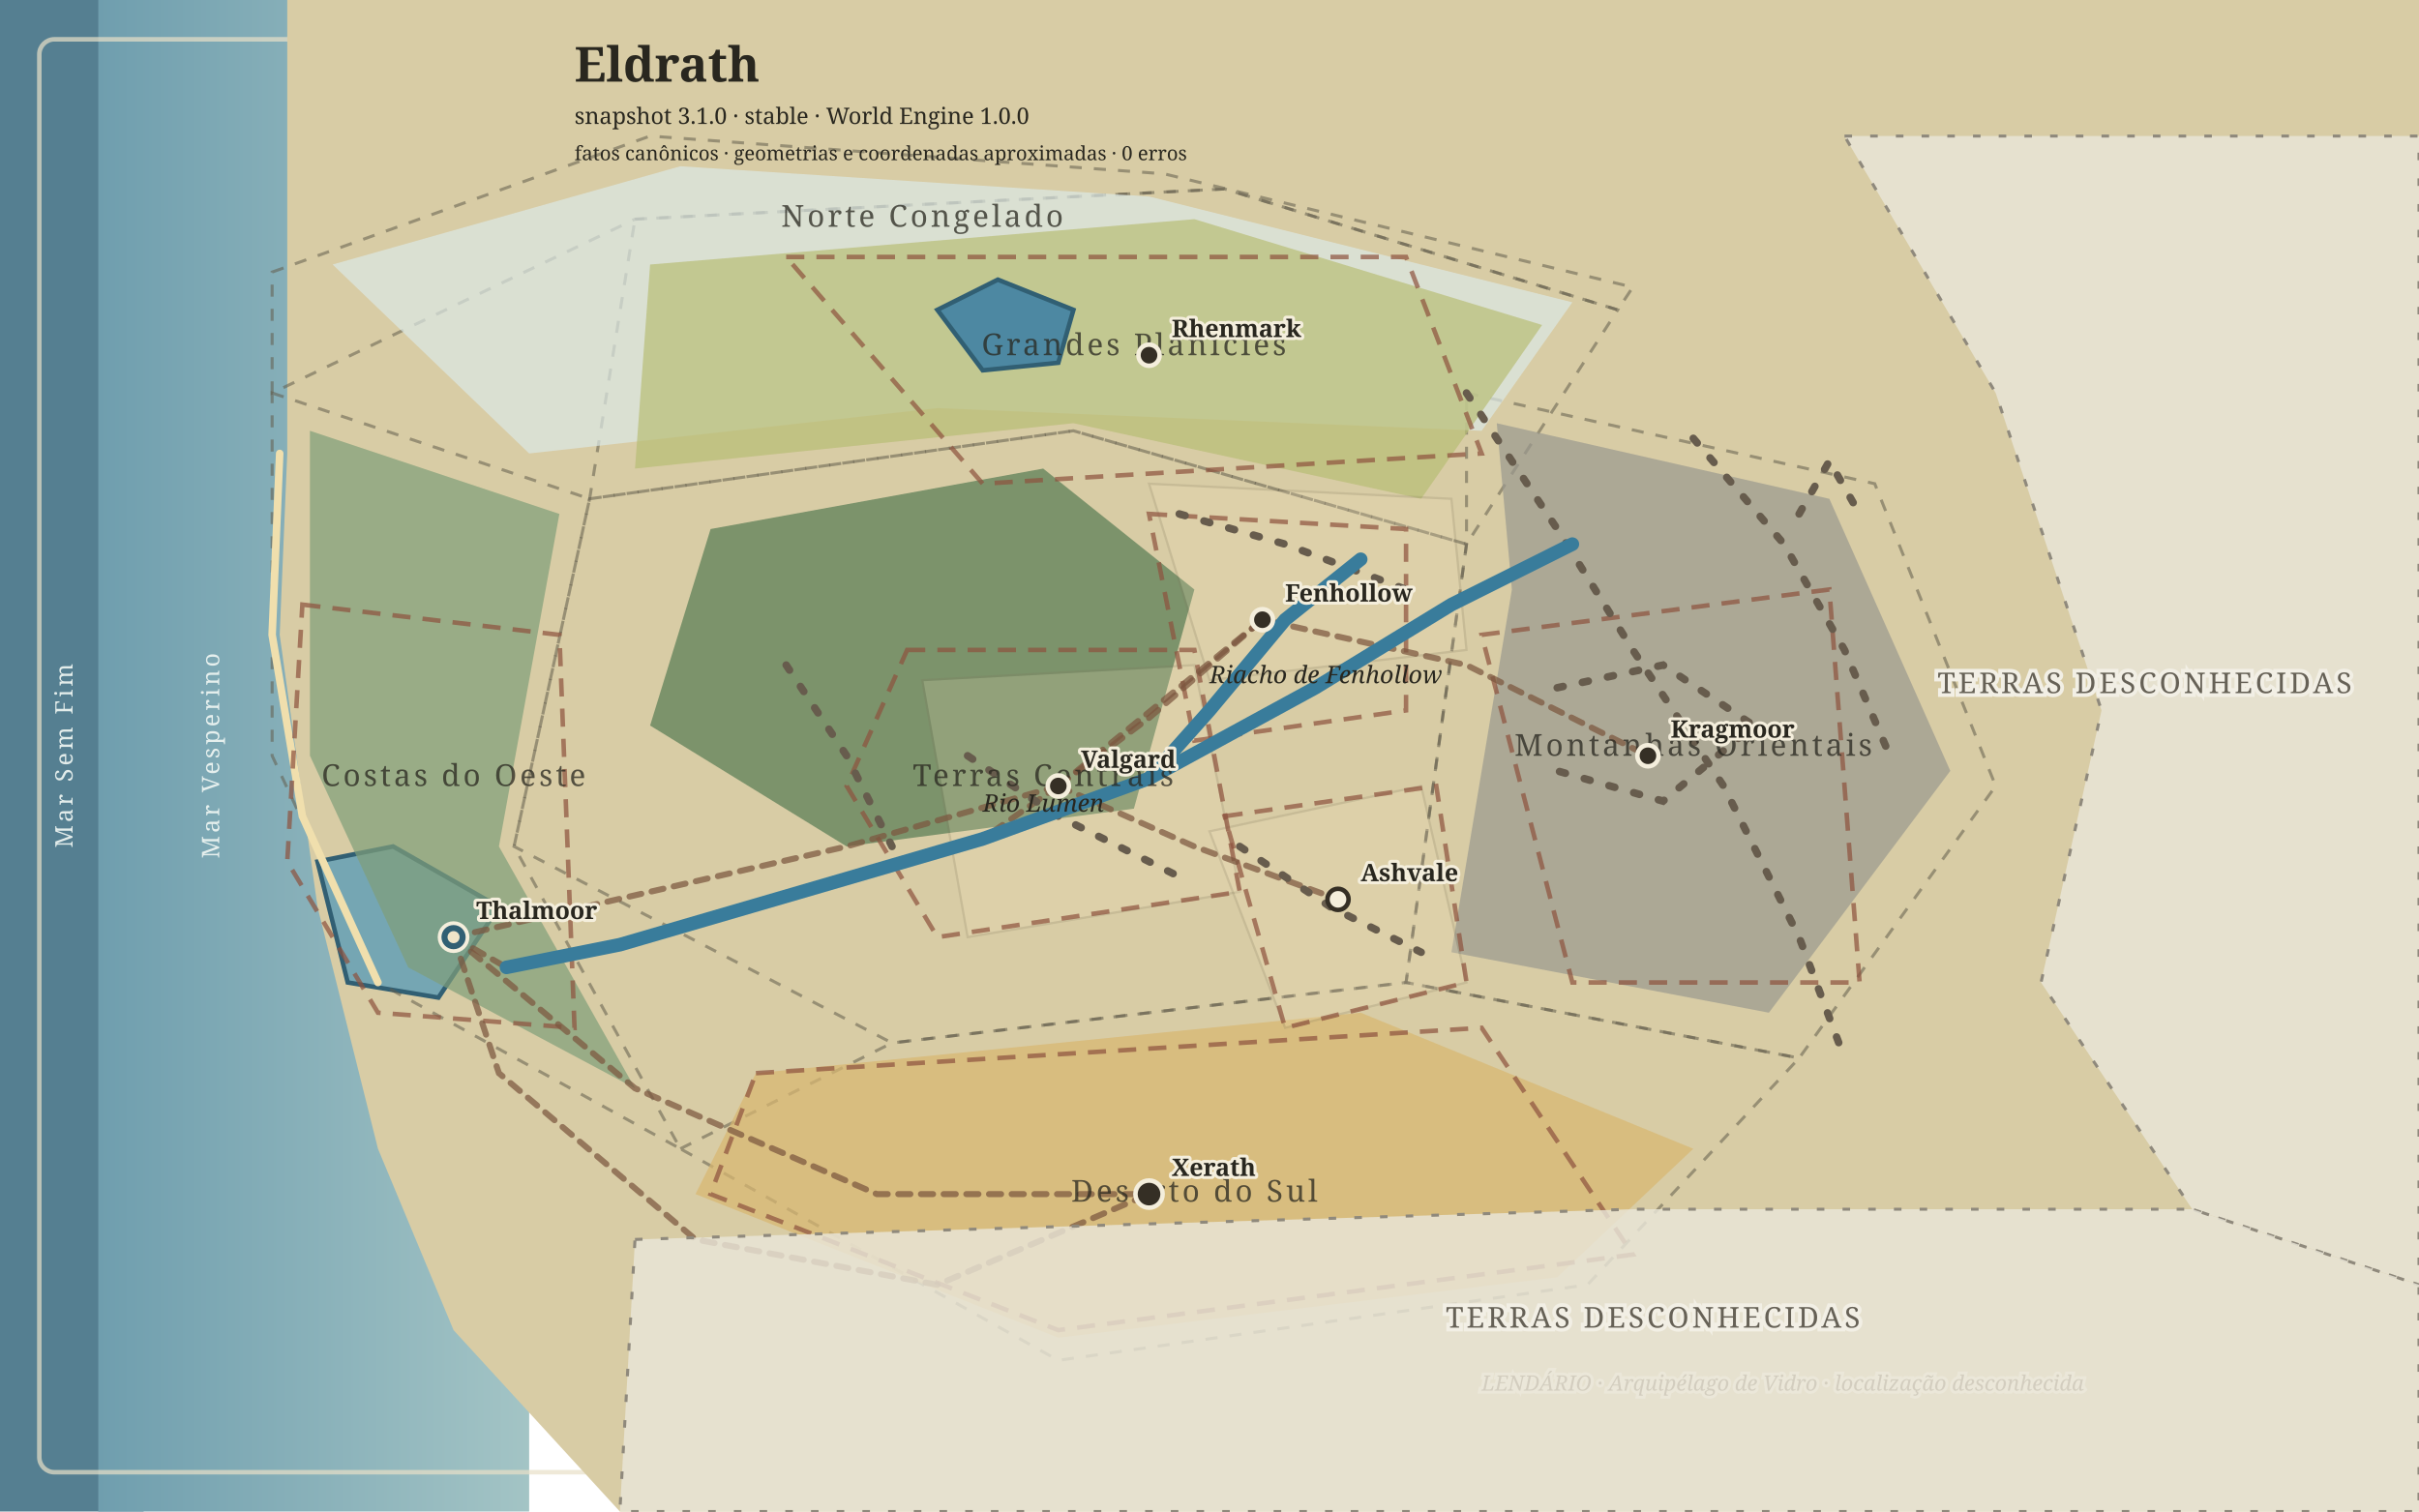
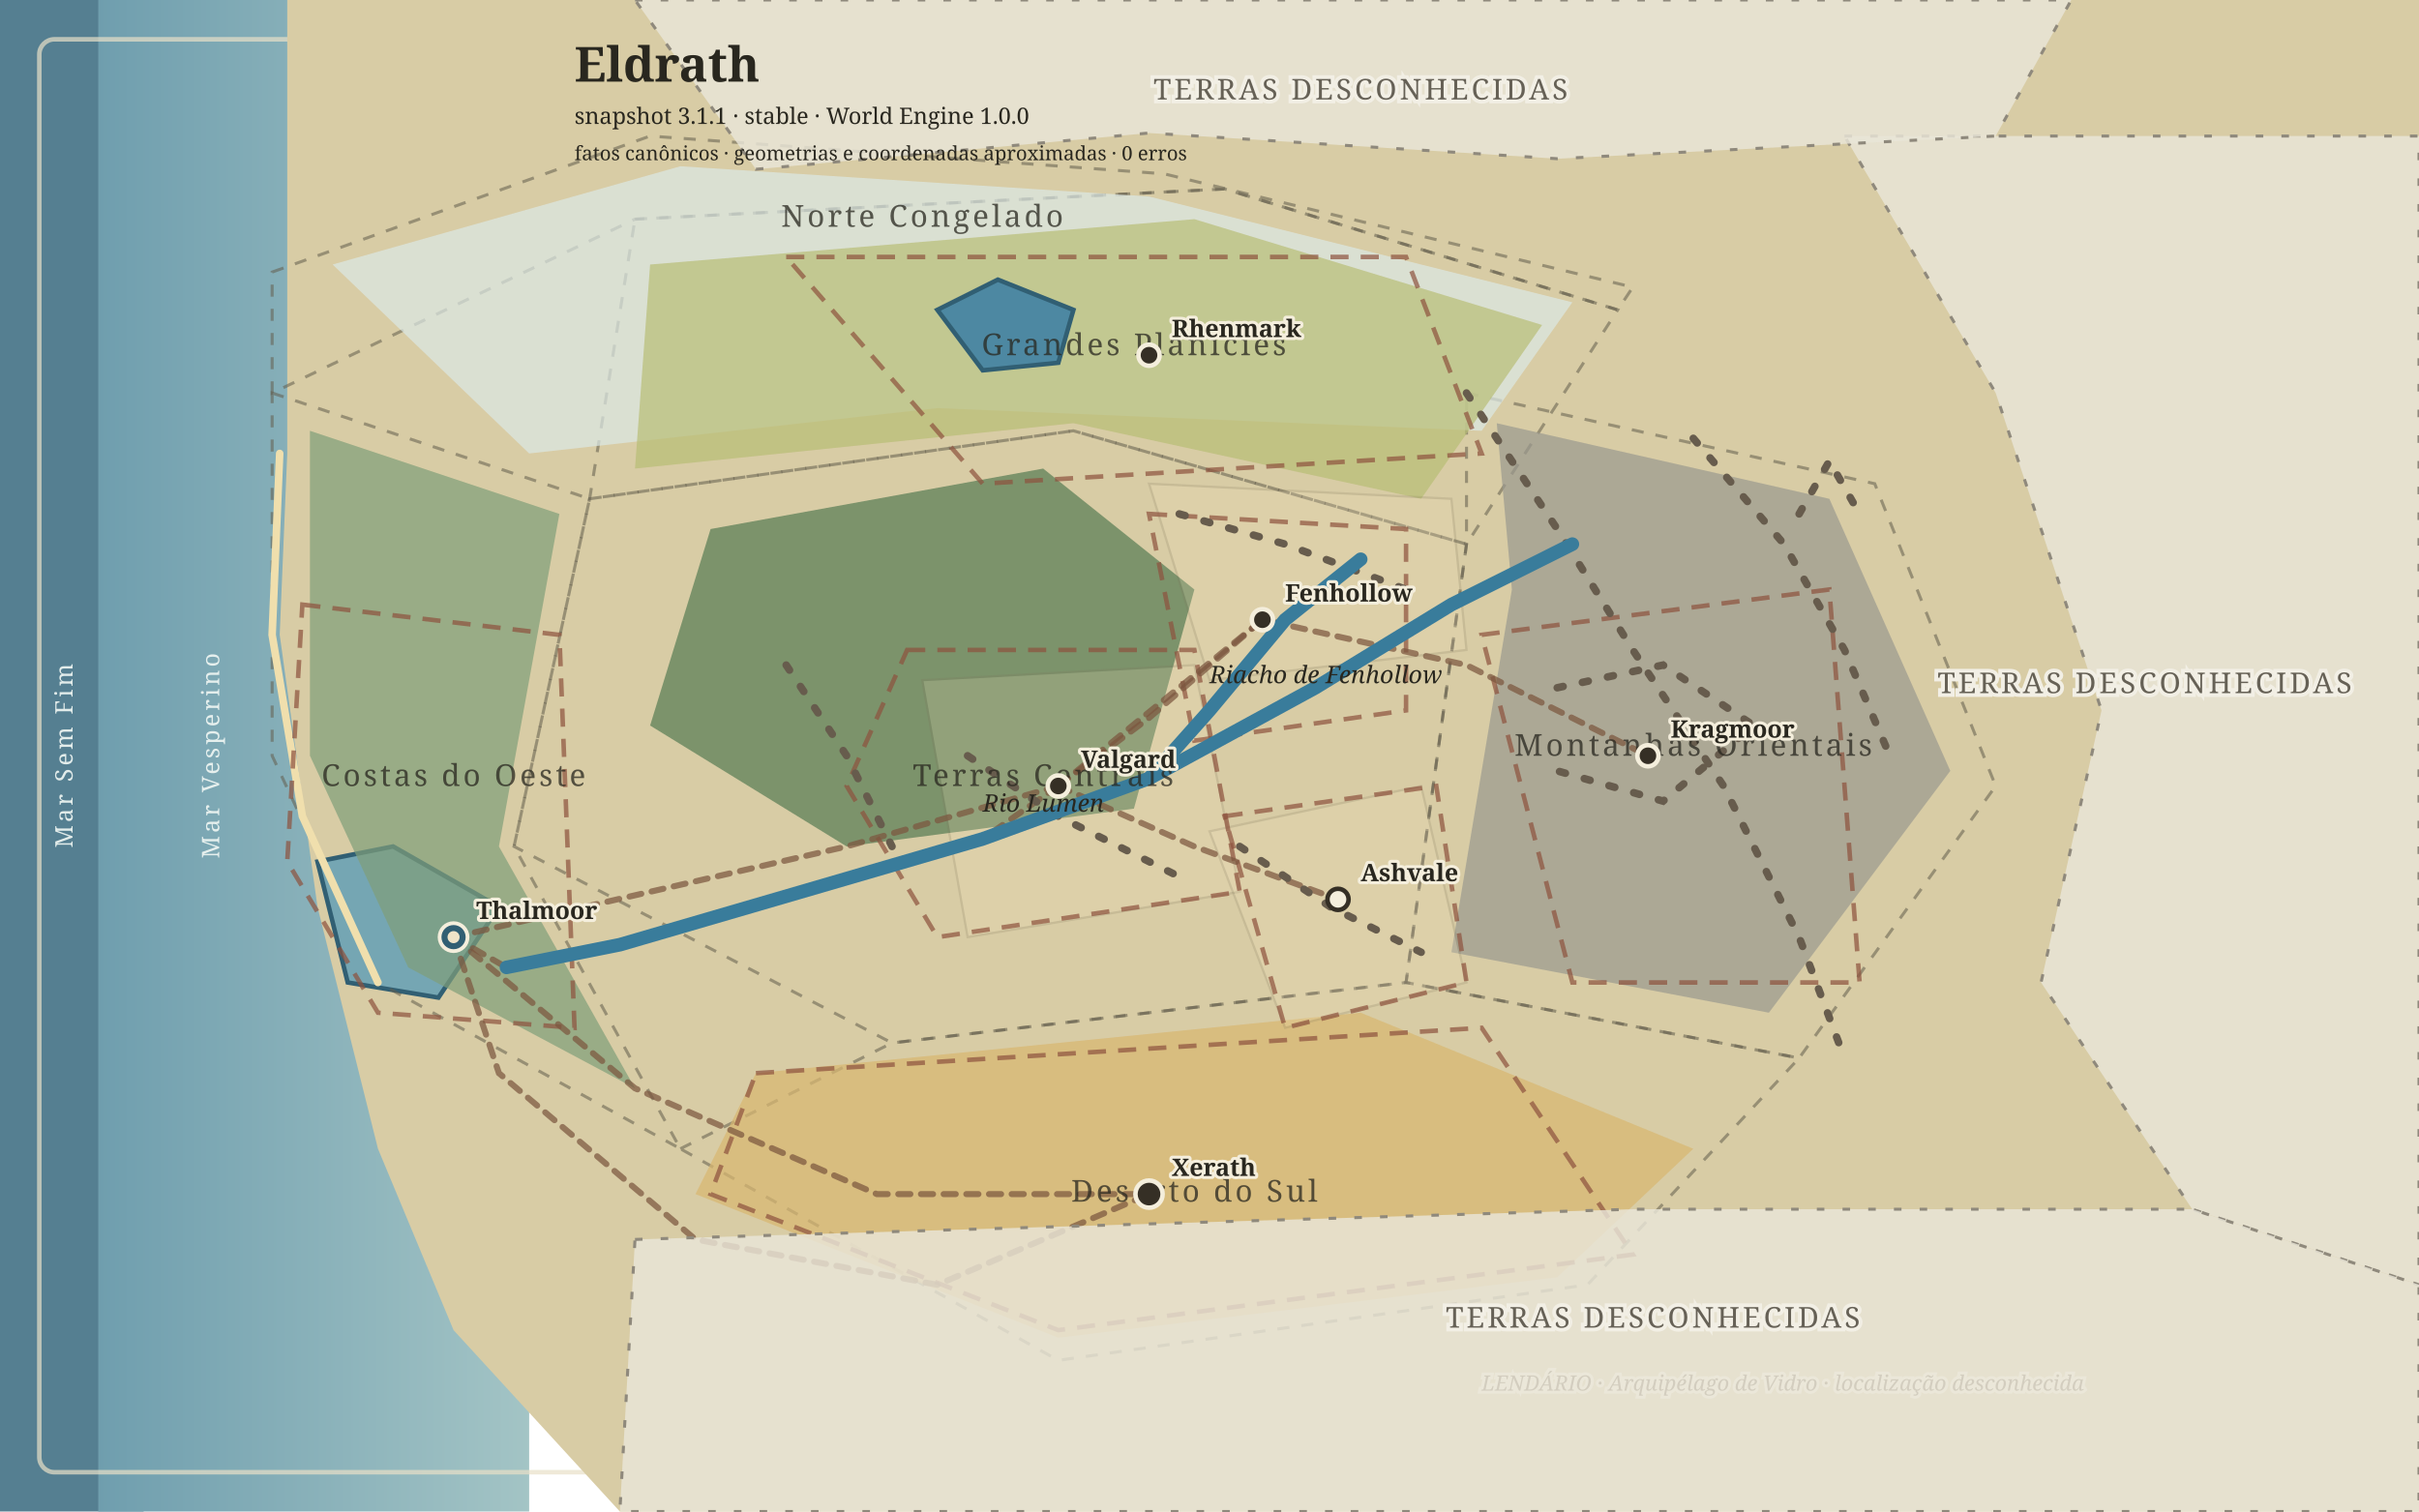
<svg xmlns="http://www.w3.org/2000/svg" viewBox="0 0 1600 1000" role="img" aria-labelledby="map-title map-description">
  <defs>
    <linearGradient id="vesperine-transition" x1="0" x2="1">
      <stop offset="0" stop-color="#6f9eae" />
      <stop offset="1" stop-color="#a3c4c5" />
    </linearGradient>
  </defs>
  <style>text{font-family:Georgia,serif;fill:#29271f}.water-ocean{fill:#557f91}.water-sea{fill:url(#vesperine-transition)}.water-label{font-size:16px;letter-spacing:2px;fill:#eef5f2;opacity:.92}.region-label{font-size:20px;letter-spacing:2px;opacity:.76}.feature-label{font-size:16px;font-style:italic}.settlement-label{font-size:16px;font-weight:700;paint-order:stroke;stroke:#f4eedc;stroke-width:4px;stroke-linejoin:round}.landmass{fill:#d8cca5}.coast{fill:#d8cca5;stroke:#594f38;stroke-width:8;stroke-linejoin:round}.coastline{fill:none;stroke:#f0dfad;stroke-width:5;stroke-linecap:round}.bay{fill:#75a6b3;stroke:#315f73;stroke-width:3}.region{fill:none;stroke:#625d4c;stroke-width:2;stroke-dasharray:8 8;opacity:.55}.subregion{fill:#f2e4bd;stroke:#786d55;stroke-width:1.5;opacity:.18}.biome{stroke:none;opacity:.7}.territory{fill:none;stroke:#8d513d;stroke-width:3;stroke-dasharray:12 8;opacity:.7}.route{fill:none;stroke:#7b563f;stroke-width:4;stroke-dasharray:8 7;stroke-linecap:round;opacity:.72}.river{fill:none;stroke:#397c9b;stroke-width:9;stroke-linecap:round}.lake{fill:#4d88a2;stroke:#315f73;stroke-width:3}.relief{fill:none;stroke:#675c4d;stroke-width:5;stroke-dasharray:4 13;stroke-linecap:round}.settlement{fill:#352f25;stroke:#f4eedc;stroke-width:3}.neutral{fill:#f4eedc;stroke:#352f25;stroke-width:3}.natural-port{fill:#efe4c8;stroke:#315f73;stroke-width:4}.unknown{fill:#e9e5d8;fill-opacity:.82;stroke:#8f897c;stroke-width:2;stroke-dasharray:5 12}.unknown-label{font-size:19px;letter-spacing:2px;fill:#666156;paint-order:stroke;stroke:#f2efe5;stroke-width:5px}.legendary-note{font-size:14px;font-style:italic;fill:#6d614d;paint-order:stroke;stroke:#f4eedc;stroke-width:4px}</style>
  <g id="layer-oceans">
    <polygon id="ocean-endless" class="water-ocean" points="0,0 95,0 95,1000 0,1000" />
    <text id="label-ocean-endless" class="water-label" x="48" y="500" text-anchor="middle" transform="rotate(-90 48 500)">Mar Sem Fim</text>
  </g>
  <g id="layer-seas">
    <polygon id="sea-vesperine" class="water-sea" points="65,0 350,0 350,1000 65,1000" />
    <text id="label-sea-vesperine" class="water-label" x="145" y="500" text-anchor="middle" transform="rotate(-90 145 500)">Mar Vesperino</text>
  </g>
  <g id="layer-background">
    <rect x="26" y="26" width="1548" height="948" rx="10" fill="none" stroke="#e8e0c8" stroke-width="3" opacity=".7" />
  </g>
  <g id="layer-continents">
    <polygon id="continent-eldrath" class="landmass" points="190,0 1600,0 1600,1000 410,1000 300,880 250,760 210,600 185,420 190,300" />
  </g>
  <g id="layer-bays">
    <polygon id="bay-thalmoor" class="bay" points="210,570 260,560 330,600 290,660 230,650" />
  </g>
  <g id="layer-regions">
    <polygon id="region-central" class="region" points="390,330 710,285 970,360 930,650 590,690 340,560" />
    <polygon id="region-west" class="region" points="180,260 390,330 340,560 450,760 250,650 180,500" />
    <polygon id="region-east" class="region" points="970,260 1240,320 1320,520 1190,700 930,650 970,360" />
    <polygon id="region-plains" class="region" points="420,145 810,125 1070,205 970,360 710,285 390,330" />
    <polygon id="region-south" class="region" points="450,760 590,690 930,650 1190,700 1050,850 700,900" />
    <polygon id="region-north" class="region" points="180,180 430,90 770,115 1080,190 1070,205 810,125 420,145 180,260" />
  </g>
  <g id="layer-coasts">
    <polyline id="coast-west" class="coastline" points="185,300 180,420 200,540 250,650" />
  </g>
  <g id="layer-biomes">
    <polygon id="biome-north" class="biome" fill="#dce8e5" points="220,175 450,110 760,130 1040,200 980,285 620,270 350,300" />
    <polygon id="biome-ossandra" class="biome" fill="#557a52" points="470,350 690,310 790,390 750,535 560,560 430,480" />
    <polygon id="biome-plains" class="biome" fill="#b8bd75" points="430,175 790,145 1020,215 940,330 710,280 420,310" />
    <polygon id="biome-xerath" class="biome" fill="#d8b66f" points="500,710 900,670 1120,760 1030,845 700,885 460,790" />
    <polygon id="biome-west-coast" class="biome" fill="#7f9e79" points="205,285 370,340 330,560 420,720 270,640 205,500" />
    <polygon id="biome-east-alpine" class="biome" fill="#9a998f" points="990,280 1210,330 1290,510 1170,670 960,630 1000,390" />
  </g>
  <g id="layer-subregions">
    <polygon id="subregion-valgard-valley" class="subregion" points="610,450 790,440 820,590 640,620" />
    <polygon id="subregion-ashvale-valley" class="subregion" points="800,550 940,520 970,650 850,680" />
    <polygon id="subregion-eastern-hills" class="subregion" points="760,320 960,330 970,430 800,450" />
  </g>
  <g id="layer-territories">
    <polygon id="territory-valgard" class="territory" points="600,430 790,430 820,590 620,620 560,520" />
    <polygon id="territory-fenhollow" class="territory" points="760,340 930,350 930,470 790,490" />
    <polygon id="territory-kragmoor" class="territory" points="980,420 1210,390 1230,650 1040,650" />
    <polygon id="territory-thalmoor" class="territory" points="200,400 370,420 380,680 250,670 190,570" />
    <polygon id="territory-rhenmark" class="territory" points="520,170 930,170 980,300 650,320" />
    <polygon id="territory-xerath" class="territory" points="500,710 980,680 1080,830 700,880 470,790" />
    <polygon id="territory-ashvale" class="territory" points="810,540 950,520 970,650 850,680" />
  </g>
  <g id="layer-lakes">
    <polygon id="lake-winds" class="lake" points="620,205 660,185 710,205 700,240 650,245" />
  </g>
  <g id="layer-routes">
    <polyline id="route-valgard-fenhollow" class="route" points="700,520 760,475 835,410" />
    <polyline id="route-valgard-ashvale" class="route" points="700,520 790,560 885,595" />
    <polyline id="route-valgard-kragmoor" class="route" points="700,520 835,410 970,440 1090,500" />
    <polyline id="route-valgard-thalmoor" class="route" points="700,520 560,560 430,590 300,620" />
    <polyline id="route-thalmoor-xerath" class="route" points="300,620 420,720 580,790 760,790" />
    <polyline id="route-lumen-fluvial" class="route" points="700,520 650,555 530,590 410,625 335,640 300,620" />
    <polyline id="route-thalmoor-xerath-maritime" class="route" points="300,620 330,710 460,820 620,850 760,790" />
  </g>
  <g id="layer-relief">
    <polyline id="relief-eastern-mountains" class="relief" points="970,260 1030,350 1080,430 1140,520 1190,620 1220,700" />
    <polyline id="relief-grey-mountains" class="relief" points="1120,290 1180,360 1220,430 1250,500" />
    <polyline id="relief-eastern-hills" class="relief" points="780,340 850,360 930,390" />
    <polyline id="relief-western-hills" class="relief" points="520,440 560,500 590,560" />
    <polyline id="relief-valgard-valley" class="relief" points="640,500 700,540 780,580" />
    <polyline id="relief-ashvale-valley" class="relief" points="820,560 880,600 940,630" />
    <polyline id="relief-vigil-peak" class="relief" points="1190,340 1210,305 1230,340" />
    <polyline id="relief-kragmoor-plateau" class="relief" points="1030,455 1100,440 1160,480 1100,530 1030,510" />
  </g>
  <g id="layer-rivers">
    <polyline id="river-lumen" class="river" points="1040,360 960,400 870,455 760,515 650,555 530,590 410,625 335,640" />
    <text class="feature-label" x="650" y="537">Rio Lumen</text>
    <polyline id="river-fenhollow" class="river" points="900,370 850,410 800,470 760,515" />
    <text class="feature-label" x="800" y="452">Riacho de Fenhollow</text>
  </g>
  <g id="layer-region-labels">
    <text id="label-region-central" class="region-label" x="690" y="520" text-anchor="middle">Terras Centrais</text>
    <text id="label-region-west" class="region-label" x="300" y="520" text-anchor="middle">Costas do Oeste</text>
    <text id="label-region-east" class="region-label" x="1120" y="500" text-anchor="middle">Montanhas Orientais</text>
    <text id="label-region-plains" class="region-label" x="750" y="235" text-anchor="middle">Grandes Planícies</text>
    <text id="label-region-south" class="region-label" x="790" y="795" text-anchor="middle">Deserto do Sul</text>
    <text id="label-region-north" class="region-label" x="610" y="150" text-anchor="middle">Norte Congelado</text>
  </g>
  <g id="layer-settlements">
    <g id="settlement-valgard">
      <circle class="settlement" cx="700" cy="520" r="7" />
      <text class="settlement-label" x="715" y="508">Valgard</text>
    </g>
    <g id="settlement-fenhollow">
      <circle class="settlement" cx="835" cy="410" r="7" />
      <text class="settlement-label" x="850" y="398">Fenhollow</text>
    </g>
    <g id="settlement-ashvale">
      <circle class="neutral" cx="885" cy="595" r="7" />
      <text class="settlement-label" x="900" y="583">Ashvale</text>
    </g>
    <g id="settlement-kragmoor">
      <circle class="settlement" cx="1090" cy="500" r="7" />
      <text class="settlement-label" x="1105" y="488">Kragmoor</text>
    </g>
    <g id="settlement-thalmoor">
      <circle class="settlement" cx="300" cy="620" r="9" />
      <text class="settlement-label" x="315" y="608">Thalmoor</text>
    </g>
    <g id="settlement-rhenmark">
      <circle class="settlement" cx="760" cy="235" r="7" />
      <text class="settlement-label" x="775" y="223">Rhenmark</text>
    </g>
    <g id="settlement-xerath">
      <circle class="settlement" cx="760" cy="790" r="9" />
      <text class="settlement-label" x="775" y="778">Xerath</text>
    </g>
  </g>
  <g id="layer-natural-ports">
    <circle id="natural-port-thalmoor" class="natural-port" cx="300" cy="620" r="6" />
  </g>
  <g id="layer-legendary">
    <text id="legend-islands-glass" class="legendary-note" x="980" y="920">LENDÁRIO · Arquipélago de Vidro · localização desconhecida</text>
  </g>
  <g id="layer-unknown-regions">
    <polygon id="unknown-east" class="unknown" points="1220,90 1600,90 1600,850 1450,800 1350,650 1390,470 1320,260" />
    <text id="label-unknown-east" class="unknown-label" x="1418.57" y="458.571" text-anchor="middle">TERRAS DESCONHECIDAS</text>
    <polygon id="unknown-south" class="unknown" points="420,820 1080,800 1450,800 1600,850 1600,1000 410,1000" />
    <text id="label-unknown-south" class="unknown-label" x="1093.33" y="878.333" text-anchor="middle">TERRAS DESCONHECIDAS</text>
+     <polygon id="unknown-north" class="unknown" points="420,0 1370,0 1320,90 1030,105 760,88 500,112" />
+     <text id="label-unknown-north" class="unknown-label" x="900" y="65.833" text-anchor="middle">TERRAS DESCONHECIDAS</text>
  </g>
  <g id="layer-metadata" data-world-engine="1.0.0" data-engine-status="stable">
    <text x="380" y="54" font-size="32" font-weight="700">Eldrath</text>
-     <text x="380" y="82" font-size="15">snapshot 3.1.0 · stable · World Engine 1.0.0</text>
+     <text x="380" y="82" font-size="15">snapshot 3.1.1 · stable · World Engine 1.0.0</text>
    <text x="380" y="106" font-size="13">fatos canônicos · geometrias e coordenadas aproximadas · 0 erros</text>
  </g>
</svg>
